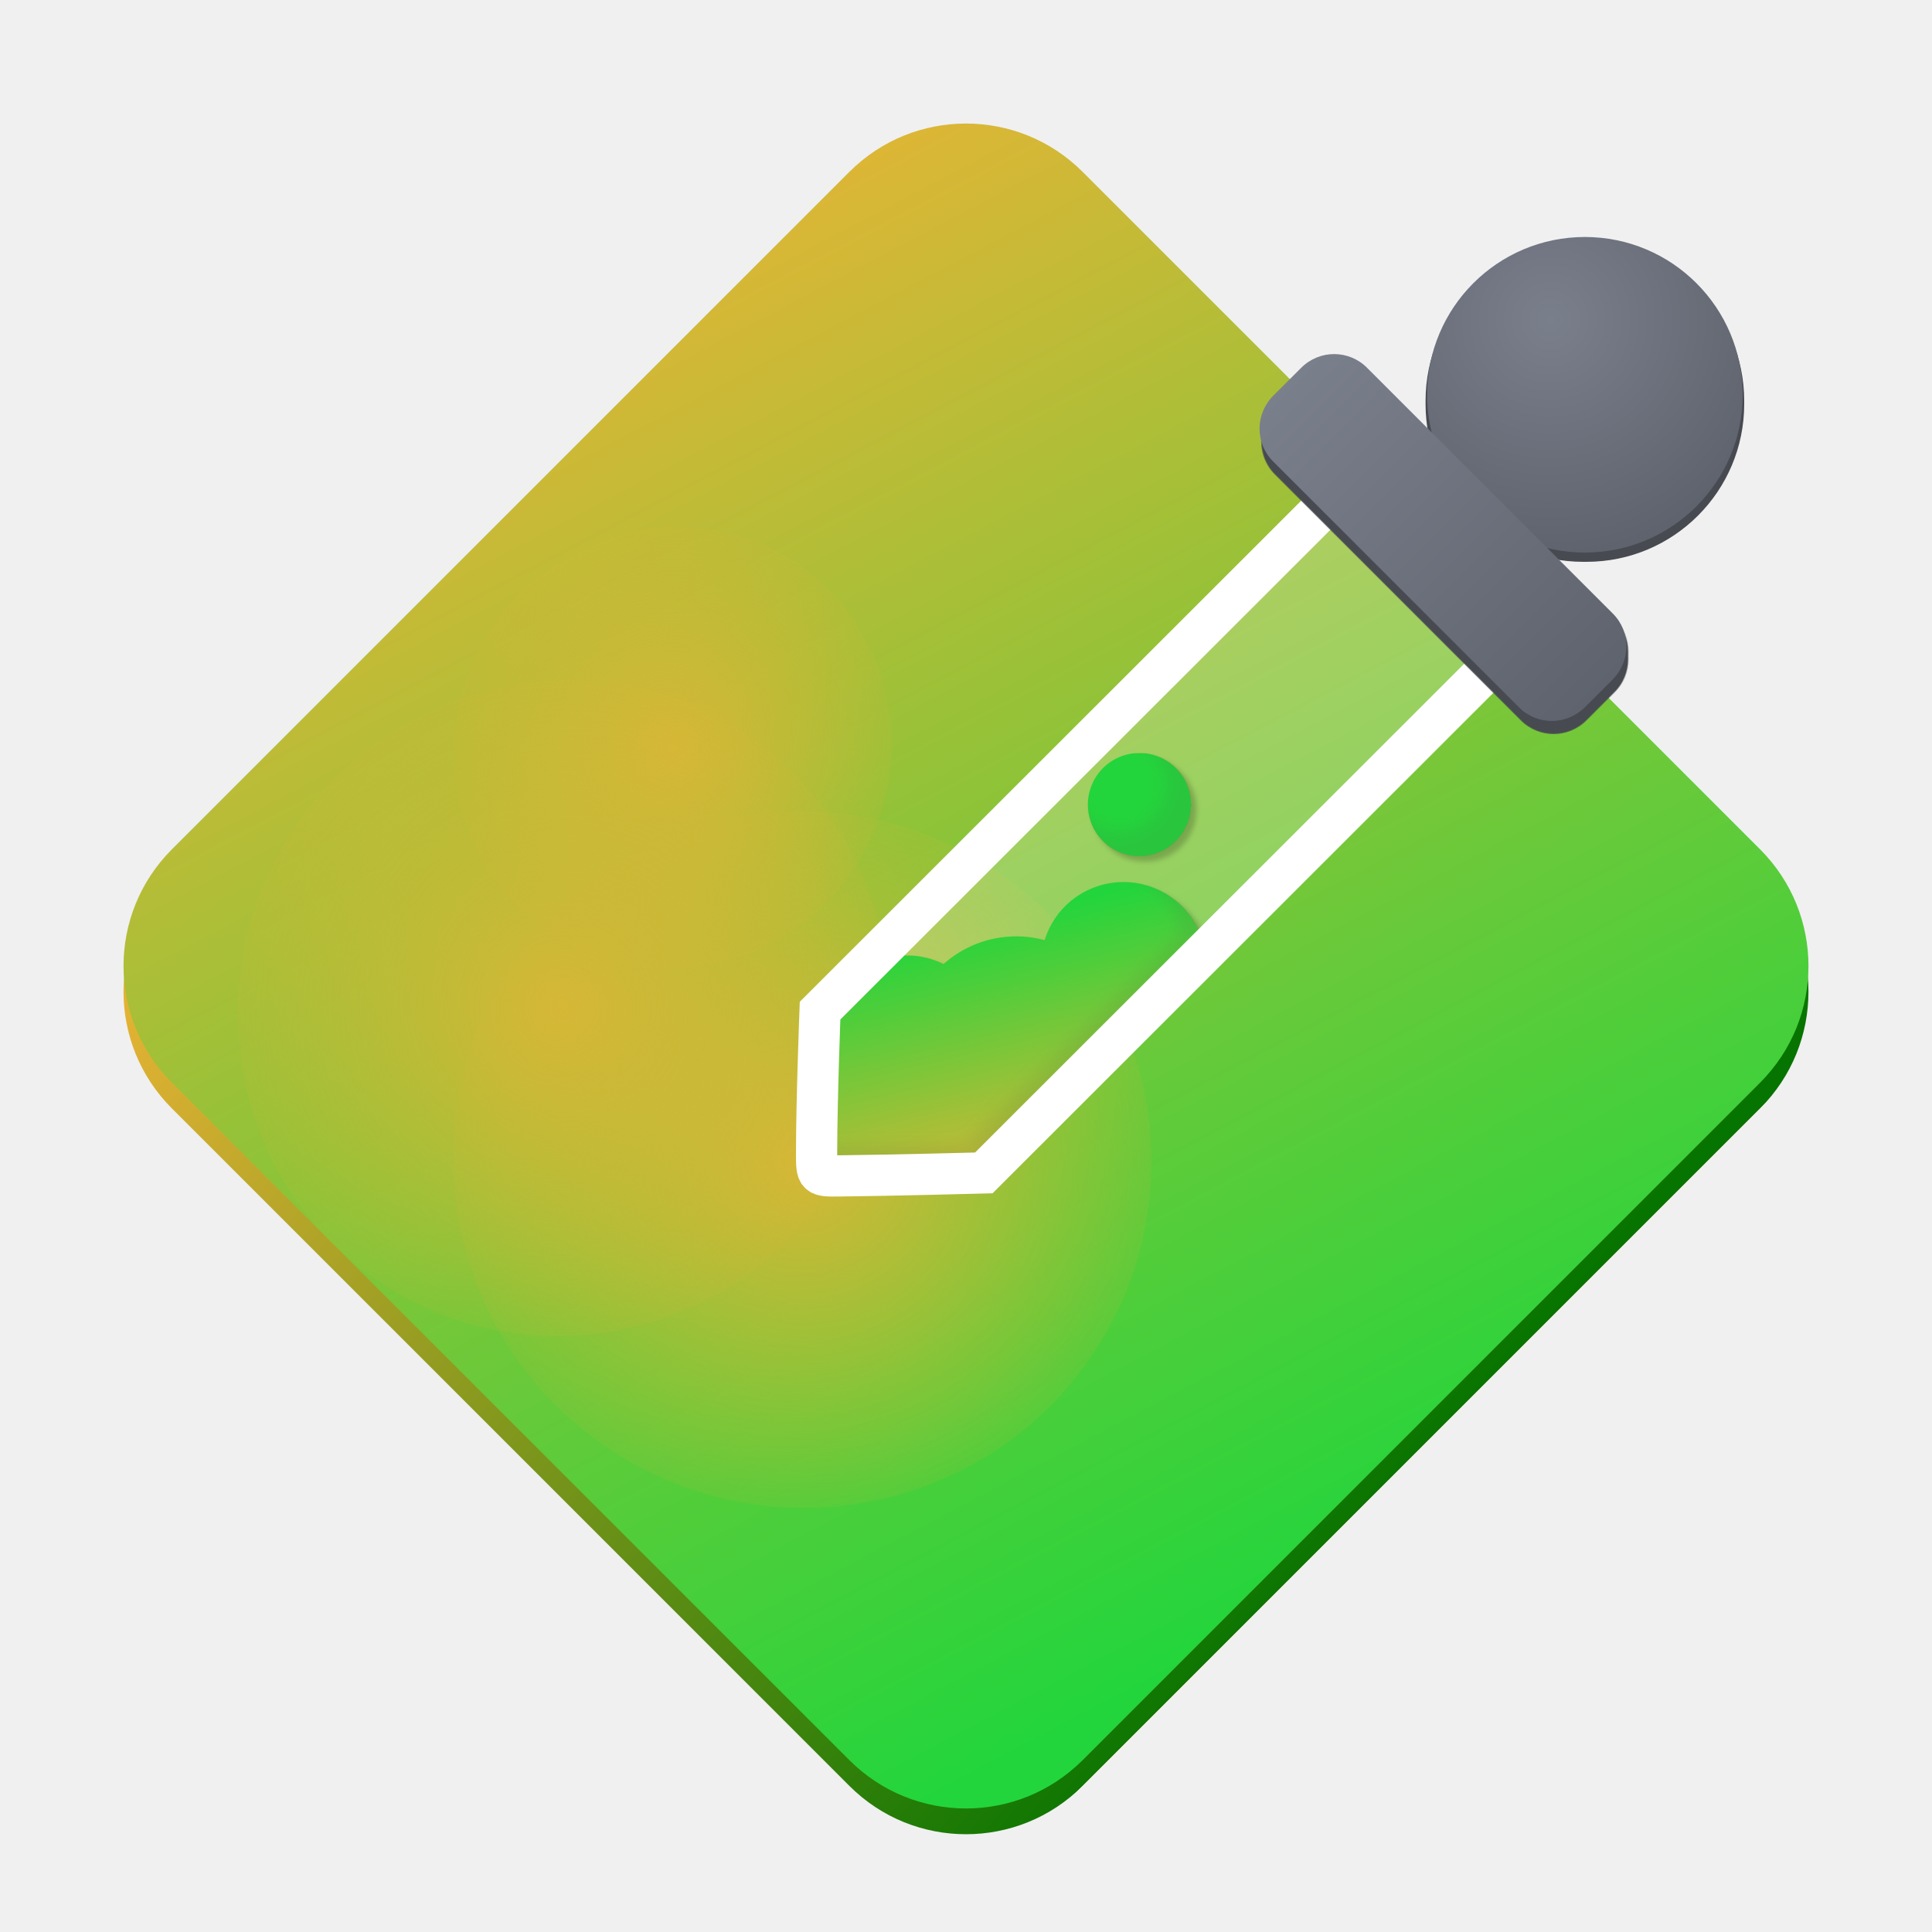
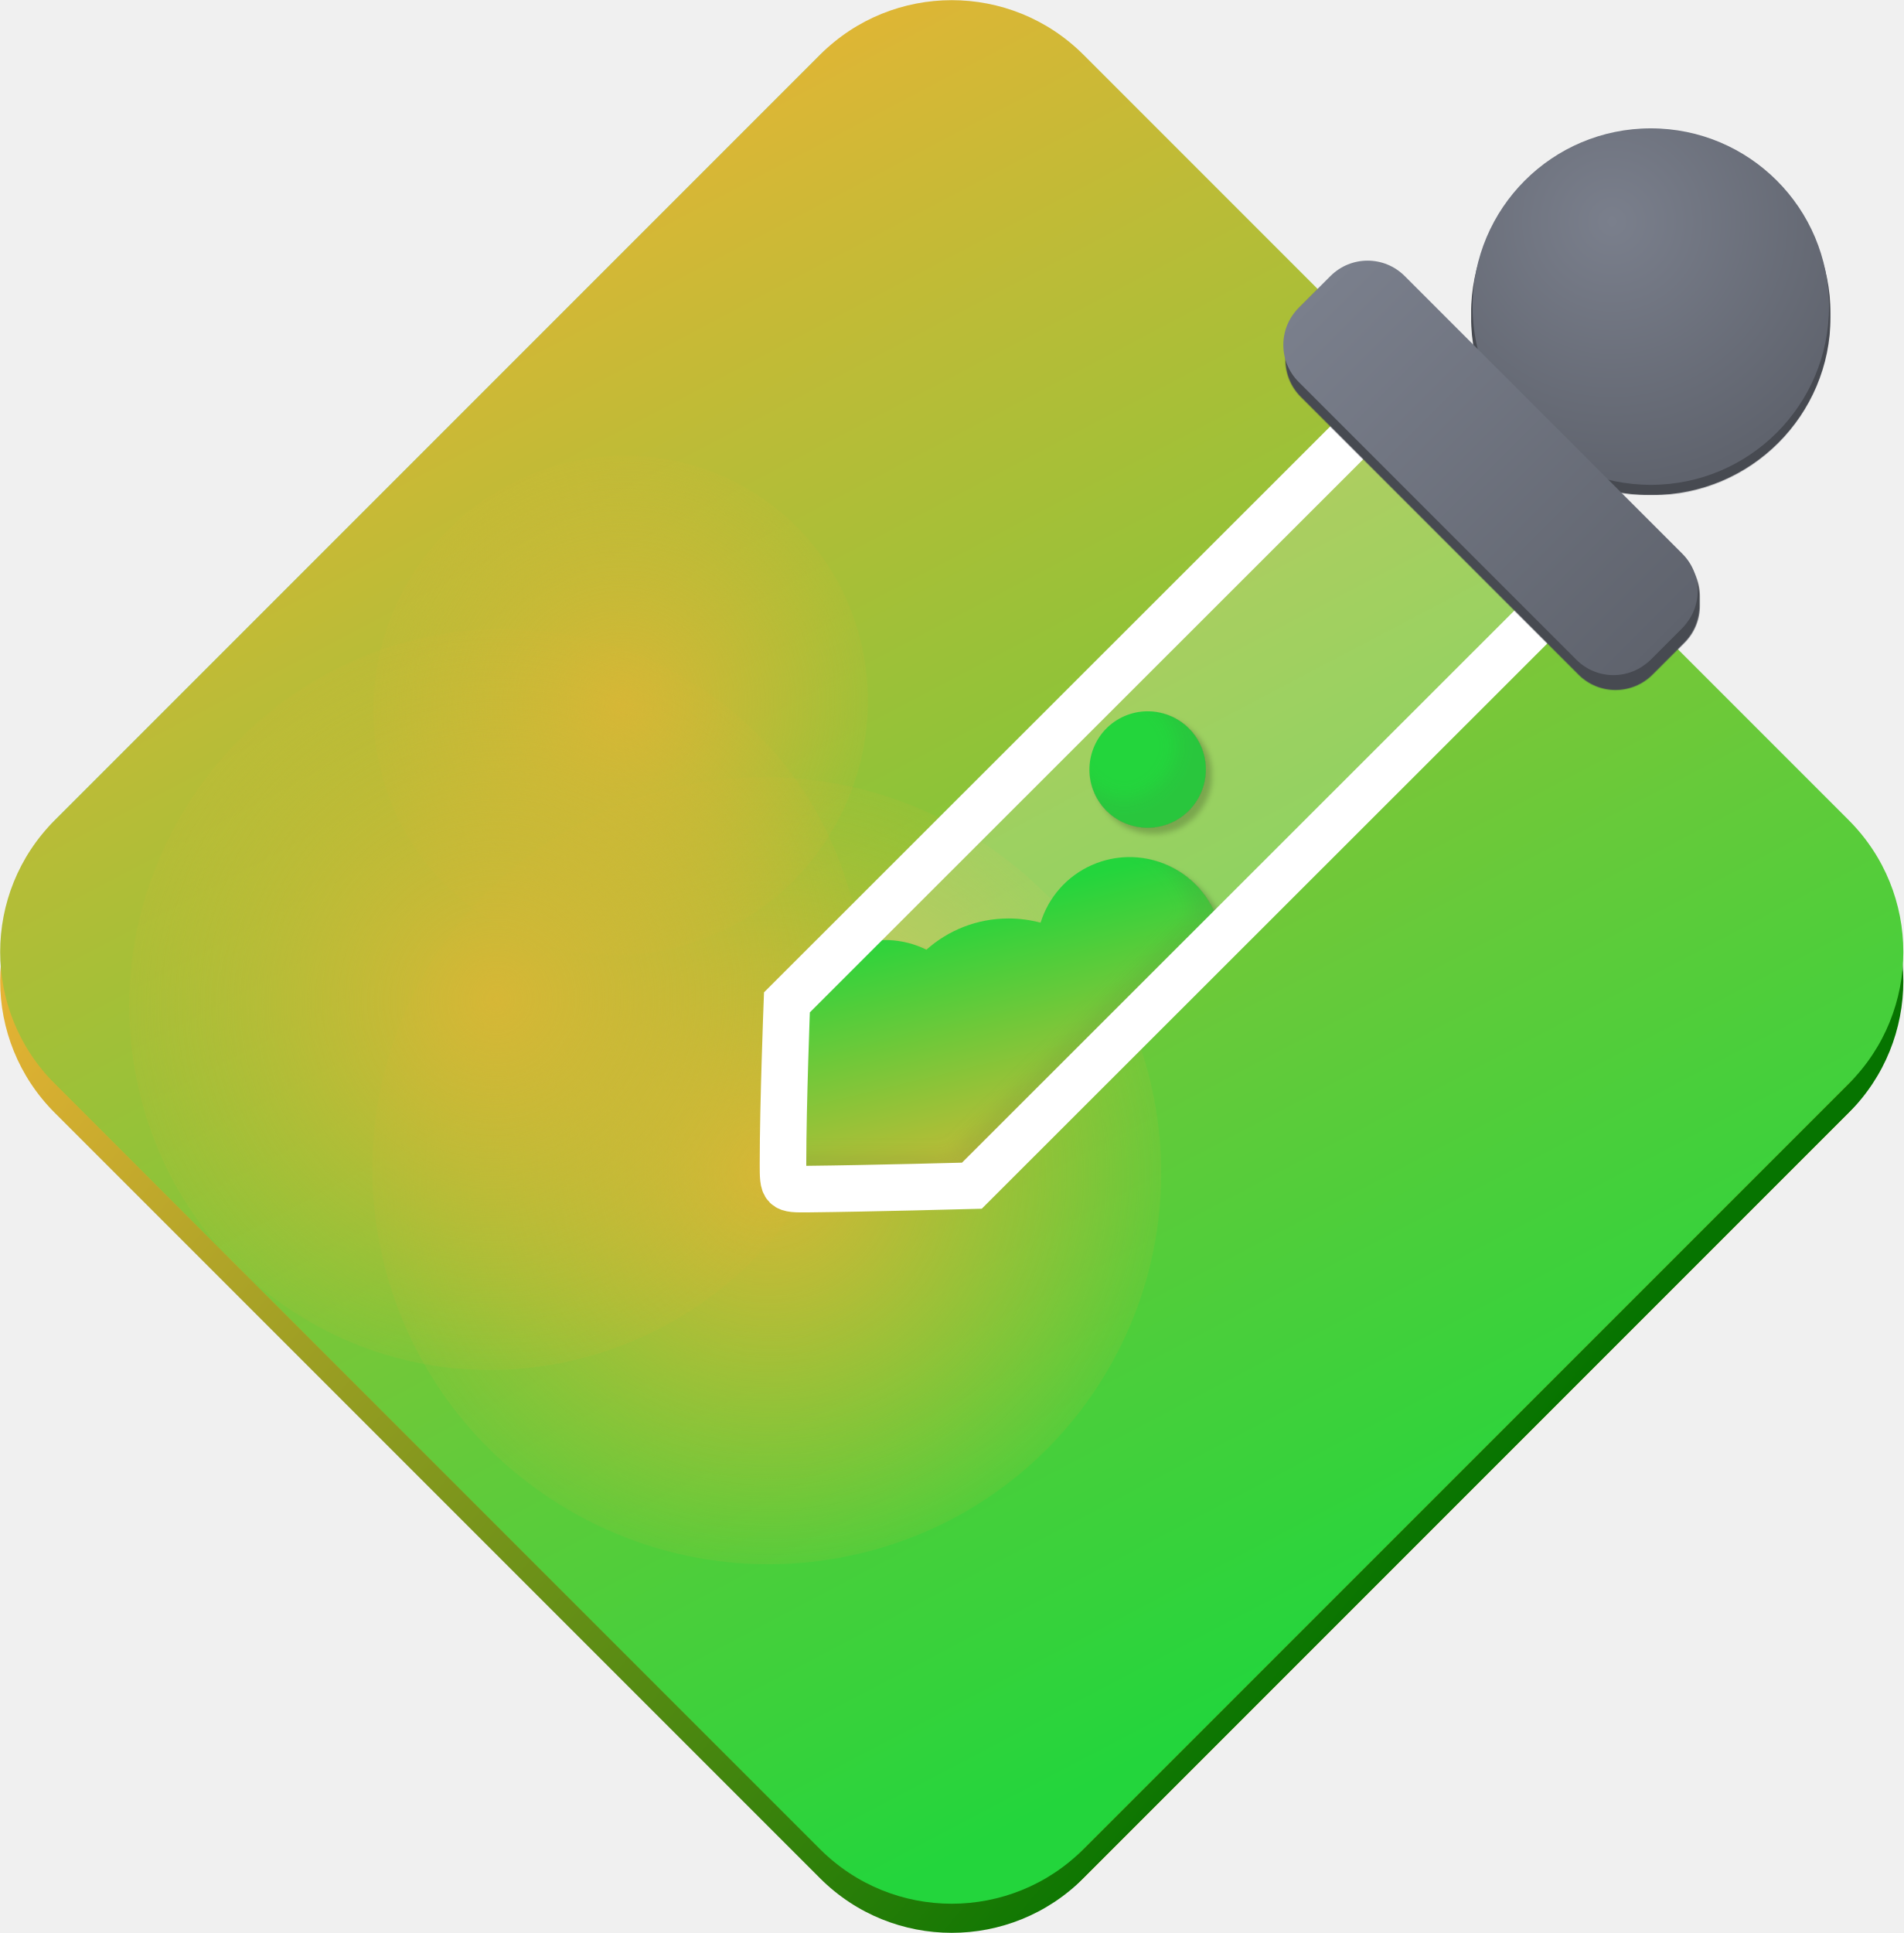
- <svg xmlns="http://www.w3.org/2000/svg" width="1500" height="1500" id="screenshot-379da60c-ccbe-80f9-8008-02d9748c258d" viewBox="0 0 1500 1500" fill="none" version="1.1">
-   <g id="shape-379da60c-ccbe-80f9-8008-02d9748c258d">
+ <svg xmlns="http://www.w3.org/2000/svg" width="1308.408" height="1328.408" fill="none" viewBox="0 0 1308.408 1328.408">
+   <g transform="translate(-95.796 -95.796)">
    <defs>
-       <clipPath id="frame-clip-379da60c-ccbe-80f9-8008-02d9748c258d-render-1" class="frame-clip frame-clip-def">
-         <rect rx="0" ry="0" x="0" y="0" width="1500" height="1500" transform="matrix(1, 0, 0, 1, 0, 0)" />
-       </clipPath>
+       <linearGradient id="a" x1="1.008" x2="-.011" y1=".439" y2=".515">
+         <stop offset="0" stop-color="#067400" />
+         <stop offset="1" stop-color="#e9b435" />
+       </linearGradient>
+       <pattern id="c" width="1000" height="1000" x="250" y="270" patternUnits="userSpaceOnUse">
+         <path d="M0 0h1000v1000H0z" style="fill:url(#a)" />
+       </pattern>
    </defs>
-     <g class="frame-container-wrapper">
-       <g class="frame-container-blur">
-         <g class="frame-container-shadows">
-           <g clip-path="url(#frame-clip-379da60c-ccbe-80f9-8008-02d9748c258d-render-1)" fill="none">
-             <g class="fills" id="fills-379da60c-ccbe-80f9-8008-02d9748c258d">
-               <rect rx="0" ry="0" x="0" y="0" width="1500" height="1500" transform="matrix(1, 0, 0, 1, 0, 0)" class="frame-background" />
-             </g>
-             <g class="frame-children">
-               <g id="shape-379da60c-ccbe-80f9-8008-02ddf0a573e0" rx="0" ry="0">
-                 <g id="shape-379da60c-ccbe-80f9-8008-02dd1fc68724">
-                   <defs>
-                     <linearGradient id="fill-color-gradient-render-3-0" x1="1.008" y1="0.439" x2="-0.011" y2="0.515" gradientTransform="">
-                       <stop offset="0" stop-color="#067400" stop-opacity="1" />
-                       <stop offset="1" stop-color="#e9b435" stop-opacity="1" />
-                     </linearGradient>
-                     <pattern patternUnits="userSpaceOnUse" x="250" y="270" width="1000" height="1000" id="fill-0-render-3">
-                       <g>
-                         <rect width="1000" height="1000" style="fill: url(&quot;#fill-color-gradient-render-3-0&quot;);" />
-                       </g>
-                     </pattern>
-                   </defs>
-                   <g class="fills" id="fills-379da60c-ccbe-80f9-8008-02dd1fc68724">
-                     <rect rx="128" ry="128" x="250" y="270" transform="matrix(0.707107, 0.707107, -0.707107, 0.707107, 764.1421, -304.8023)" width="1000" height="1000" fill="url(#fill-0-render-3)" />
-                   </g>
-                 </g>
-                 <g id="shape-379da60c-ccbe-80f9-8008-02ddbec5edef">
-                   <defs>
-                     <linearGradient id="fill-color-gradient-render-4-0" x1="1.027" y1="0.67" x2="-0.137" y2="0.309" gradientTransform="">
-                       <stop offset="0" stop-color="#23d53c" stop-opacity="1" />
-                       <stop offset="1" stop-color="#e9b435" stop-opacity="1" />
-                     </linearGradient>
-                     <pattern patternUnits="userSpaceOnUse" x="250" y="250" width="1000" height="1000" id="fill-0-render-4">
-                       <g>
-                         <rect width="1000" height="1000" style="fill: url(&quot;#fill-color-gradient-render-4-0&quot;);" />
-                       </g>
-                     </pattern>
-                   </defs>
-                   <g class="fills" id="fills-379da60c-ccbe-80f9-8008-02ddbec5edef">
-                     <rect rx="128" ry="128" x="250" y="250" transform="matrix(0.707107, 0.707107, -0.707107, 0.707107, 750, -310.6602)" width="1000" height="1000" fill="url(#fill-0-render-4)" />
-                   </g>
-                 </g>
-               </g>
-               <g id="shape-379da60c-ccbe-80f9-8008-02e323cc15e4" rx="0" ry="0">
-                 <g id="shape-379da60c-ccbe-80f9-8008-02e2a7ad7b4d">
-                   <defs>
-                     <radialGradient id="fill-color-gradient-render-6-0" cx="0.5" cy="0.5" r="0.562" gradientTransform="matrix(-1, -0.000593, 0.000593, -1, 0.999704, 1.000296)">
-                       <stop offset="0" stop-color="#d6b736" stop-opacity="1" />
-                       <stop offset="1" stop-color="#d6b736" stop-opacity="0" />
-                     </radialGradient>
-                     <pattern patternUnits="userSpaceOnUse" x="351.332" y="630.343" width="543" height="540" id="fill-0-render-6">
-                       <g>
-                         <rect width="543" height="540" style="fill: url(&quot;#fill-color-gradient-render-6-0&quot;);" />
-                       </g>
-                     </pattern>
-                   </defs>
-                   <g class="fills" id="fills-379da60c-ccbe-80f9-8008-02e2a7ad7b4d">
-                     <ellipse cx="622.832" cy="900.343" rx="271.5" ry="270" transform="matrix(0.851056, 0.525075, -0.525075, 0.851056, 565.5148, -192.9328)" fill="url(#fill-0-render-6)" />
-                   </g>
-                 </g>
-                 <g id="shape-379da60c-ccbe-80f9-8008-02e31721d6e4">
-                   <defs>
-                     <radialGradient id="fill-color-gradient-render-7-0" cx="0.5" cy="0.5" r="0.562" gradientTransform="matrix(-1, -0.000593, 0.000593, -1, 0.999704, 1.000296)">
-                       <stop offset="0" stop-color="#d6b736" stop-opacity="1" />
-                       <stop offset="1" stop-color="#d6b736" stop-opacity="0" />
-                     </radialGradient>
-                     <pattern patternUnits="userSpaceOnUse" x="353.404" y="408.045" width="338" height="345" id="fill-0-render-7">
-                       <g>
-                         <rect width="338" height="345" style="fill: url(&quot;#fill-color-gradient-render-7-0&quot;);" />
-                       </g>
-                     </pattern>
-                   </defs>
-                   <g class="fills" id="fills-379da60c-ccbe-80f9-8008-02e31721d6e4">
-                     <ellipse cx="522.404" cy="580.545" rx="169" ry="172.5" transform="matrix(0.851056, 0.525075, -0.525075, 0.851056, 382.6386, -187.8325)" fill="url(#fill-0-render-7)" />
-                   </g>
-                 </g>
-                 <g id="shape-379da60c-ccbe-80f9-8008-02e2e44ce9c2">
-                   <defs>
-                     <radialGradient id="fill-color-gradient-render-8-0" cx="0.5" cy="0.5" r="0.562" gradientTransform="matrix(-1, -0.000593, 0.000593, -1, 0.999704, 1.000296)">
-                       <stop offset="0" stop-color="#d6b736" stop-opacity="1" />
-                       <stop offset="1" stop-color="#d6b736" stop-opacity="0" />
-                     </radialGradient>
-                     <pattern patternUnits="userSpaceOnUse" x="186.034" y="526.664" width="502" height="512" id="fill-0-render-8">
-                       <g>
-                         <rect width="502" height="512" style="fill: url(&quot;#fill-color-gradient-render-8-0&quot;);" />
-                       </g>
-                     </pattern>
-                   </defs>
-                   <g class="fills" id="fills-379da60c-ccbe-80f9-8008-02e2e44ce9c2">
-                     <ellipse cx="437.034" cy="782.664" rx="251" ry="256" transform="matrix(0.851056, 0.525075, -0.525075, 0.851056, 476.0511, -112.9026)" fill="url(#fill-0-render-8)" />
-                   </g>
-                 </g>
-               </g>
-               <g id="shape-379da60c-ccbe-80f9-8008-02e261fb18fa">
-                 <g class="fills" id="fills-379da60c-ccbe-80f9-8008-02e261fb18fa">
-                   <path d="M1038,390L639,783L636,909L768,909L1166,517L1038,390" style="fill: rgb(255, 255, 255); fill-opacity: 0.2;" />
-                 </g>
-               </g>
-               <g id="shape-379da60c-ccbe-80f9-8008-02e1f176bc71">
-                 <defs>
-                   <filter id="filter-render-10" x="-0.09" y="-0.083" width="1.22" height="1.203" filterUnits="objectBoundingBox" color-interpolation-filters="sRGB">
-                     <feFlood flood-opacity="0" result="BackgroundImageFix" />
-                     <feColorMatrix in="SourceAlpha" type="matrix" values="0 0 0 0 0 0 0 0 0 0 0 0 0 0 0 0 0 0 127 0" />
-                     <feOffset dx="4" dy="4" />
-                     <feGaussianBlur stdDeviation="2" />
-                     <feColorMatrix type="matrix" values="0 0 0 0 0 0 0 0 0 0 0 0 0 0 0 0 0 0 0.2 0" />
-                     <feBlend mode="normal" in2="BackgroundImageFix" result="filter_379da60c-ccbe-80f9-8008-02e27edfae85" />
-                     <feBlend mode="normal" in="SourceGraphic" in2="filter_379da60c-ccbe-80f9-8008-02e27edfae85" result="shape" />
-                     <feColorMatrix in="SourceAlpha" type="matrix" values="0 0 0 0 0 0 0 0 0 0 0 0 0 0 0 0 0 0 127 0" result="hardAlpha" />
-                     <feMorphology radius="3" operator="erode" in="SourceAlpha" result="filter_379da60c-ccbe-80f9-8008-02e2237a6ff9" />
-                     <feOffset dx="-16" dy="-16" />
-                     <feGaussianBlur stdDeviation="6" />
-                     <feComposite in2="hardAlpha" operator="arithmetic" k2="-1" k3="1" />
-                     <feColorMatrix type="matrix" values="0 0 0 0 0.286 0 0 0 0 0.455 0 0 0 0 0.267 0 0 0 0.15 0" />
-                     <feBlend mode="normal" in2="shape" result="filter_379da60c-ccbe-80f9-8008-02e2237a6ff9" />
-                   </filter>
-                   <filter id="filter-shadow-render-10" x="-0.09" y="-0.083" width="1.22" height="1.203" filterUnits="objectBoundingBox" color-interpolation-filters="sRGB">
-                     <feFlood flood-opacity="0" result="BackgroundImageFix" />
-                     <feColorMatrix in="SourceAlpha" type="matrix" values="0 0 0 0 0 0 0 0 0 0 0 0 0 0 0 0 0 0 127 0" />
-                     <feOffset dx="4" dy="4" />
-                     <feGaussianBlur stdDeviation="2" />
-                     <feColorMatrix type="matrix" values="0 0 0 0 0 0 0 0 0 0 0 0 0 0 0 0 0 0 0.2 0" />
-                     <feBlend mode="normal" in2="BackgroundImageFix" result="filter_379da60c-ccbe-80f9-8008-02e27edfae85" />
-                     <feBlend mode="normal" in="SourceGraphic" in2="filter_379da60c-ccbe-80f9-8008-02e27edfae85" result="shape" />
-                     <feColorMatrix in="SourceAlpha" type="matrix" values="0 0 0 0 0 0 0 0 0 0 0 0 0 0 0 0 0 0 127 0" result="hardAlpha" />
-                     <feMorphology radius="3" operator="erode" in="SourceAlpha" result="filter_379da60c-ccbe-80f9-8008-02e2237a6ff9" />
-                     <feOffset dx="-16" dy="-16" />
-                     <feGaussianBlur stdDeviation="6" />
-                     <feComposite in2="hardAlpha" operator="arithmetic" k2="-1" k3="1" />
-                     <feColorMatrix type="matrix" values="0 0 0 0 0.286 0 0 0 0 0.455 0 0 0 0 0.267 0 0 0 0.15 0" />
-                     <feBlend mode="normal" in2="shape" result="filter_379da60c-ccbe-80f9-8008-02e2237a6ff9" />
-                   </filter>
-                   <linearGradient id="fill-color-gradient-render-10-0" x1="0.293" y1="0.046" x2="0.523" y2="1.078" gradientTransform="">
-                     <stop offset="0.36" stop-color="#23d53c" stop-opacity="1" />
-                     <stop offset="1" stop-color="#e9b435" stop-opacity="1" />
-                   </linearGradient>
-                   <pattern patternUnits="userSpaceOnUse" x="636.078" y="584.625" width="299.925" height="324.375" patternTransform="matrix(1, 0, 0, 1, 0, 0)" id="fill-0-render-10">
-                     <g>
-                       <rect width="299.925" height="324.375" style="fill: url(&quot;#fill-color-gradient-render-10-0&quot;);" />
-                     </g>
-                   </pattern>
-                 </defs>
-                 <g class="fills" id="fills-379da60c-ccbe-80f9-8008-02e1f176bc71">
-                   <path d="M778.637,898.523C779.024,897.856,779.402,897.183,779.771,896.504C780.048,896.534,780.324,896.562,780.601,896.589L936.003,743.529C935.441,736.728,933.773,729.904,930.903,723.301C916.82,690.907,879.087,676.041,846.693,690.124C828.899,697.86,816.394,712.732,811.059,729.895C804.022,728.007,796.628,727,789,727C767.331,727,747.545,735.126,732.581,748.462C716.273,740.408,696.662,739.312,678.693,747.124C676.36,748.138,674.119,749.275,671.973,750.523L649.442,772.714C644.305,781.236,641.184,790.889,640.397,800.868C639.708,801.59,639.109,802.315,638.522,803.051L636.078,905.731C636.881,906.841,637.709,907.931,638.563,909L768,909L778.637,898.523M868.684,587.948C888.93,579.146,912.513,588.437,921.314,608.683C930.116,628.93,920.825,652.513,900.578,661.315C880.333,670.116,856.749,660.825,847.947,640.579C839.146,620.333,848.438,596.749,868.684,587.948" filter="url(#filter-render-10)" fill="url(#fill-0-render-10)" />
-                 </g>
-               </g>
-               <g id="shape-379da60c-ccbe-80f9-8008-02e07bf19120" rx="0" ry="0">
-                 <g id="shape-379da60c-ccbe-80f9-8008-02debf804285">
-                   <g class="fills" id="fills-379da60c-ccbe-80f9-8008-02debf804285">
-                     <path d="M1064.204,357.448L636.699,784.651C636.699,784.651,633.999,854.832,634,895.336C634,913.148,634,913.148,651.684,912.969C693.08,912.548,763.829,910.642,763.829,910.642L1192.95,481.827" />
-                   </g>
-                   <g id="strokes-bad3e766-6d61-80a4-8008-02e367f695f4-379da60c-ccbe-80f9-8008-02debf804285" class="strokes">
-                     <g class="stroke-shape">
-                       <path d="M1064.204,357.448L636.699,784.651C636.699,784.651,633.999,854.832,634,895.336C634,913.148,634,913.148,651.684,912.969C693.08,912.548,763.829,910.642,763.829,910.642L1192.95,481.827" style="fill: none; stroke-width: 32; stroke: rgb(255, 255, 255); stroke-opacity: 1; stroke-linecap: round;" />
-                     </g>
-                   </g>
-                 </g>
-                 <g id="shape-379da60c-ccbe-80f9-8008-02dff54f211e">
-                   <defs>
-                     <filter id="filter-render-13" x="-0.073" y="-0.073" width="1.147" height="1.22" filterUnits="objectBoundingBox" color-interpolation-filters="sRGB">
-                       <feFlood flood-opacity="0" result="BackgroundImageFix" />
-                       <feColorMatrix in="SourceAlpha" type="matrix" values="0 0 0 0 0 0 0 0 0 0 0 0 0 0 0 0 0 0 127 0" />
-                       <feMorphology radius="1" operator="dilate" in="SourceAlpha" result="filter_379da60c-ccbe-80f9-8008-02e00f319c3e" />
-                       <feOffset dx="0" dy="6" />
-                       <feGaussianBlur stdDeviation="0" />
-                       <feColorMatrix type="matrix" values="0 0 0 0 0.278 0 0 0 0 0.29 0 0 0 0 0.318 0 0 0 1 0" />
-                       <feBlend mode="normal" in2="BackgroundImageFix" result="filter_379da60c-ccbe-80f9-8008-02e00f319c3e" />
-                       <feBlend mode="normal" in="SourceGraphic" in2="filter_379da60c-ccbe-80f9-8008-02e00f319c3e" result="shape" />
-                     </filter>
-                     <filter id="filter-shadow-render-13" x="-0.073" y="-0.073" width="1.147" height="1.22" filterUnits="objectBoundingBox" color-interpolation-filters="sRGB">
-                       <feFlood flood-opacity="0" result="BackgroundImageFix" />
-                       <feColorMatrix in="SourceAlpha" type="matrix" values="0 0 0 0 0 0 0 0 0 0 0 0 0 0 0 0 0 0 127 0" />
-                       <feMorphology radius="1" operator="dilate" in="SourceAlpha" result="filter_379da60c-ccbe-80f9-8008-02e00f319c3e" />
-                       <feOffset dx="0" dy="6" />
-                       <feGaussianBlur stdDeviation="0" />
-                       <feColorMatrix type="matrix" values="0 0 0 0 0.278 0 0 0 0 0.29 0 0 0 0 0.318 0 0 0 1 0" />
-                       <feBlend mode="normal" in2="BackgroundImageFix" result="filter_379da60c-ccbe-80f9-8008-02e00f319c3e" />
-                       <feBlend mode="normal" in="SourceGraphic" in2="filter_379da60c-ccbe-80f9-8008-02e00f319c3e" result="shape" />
-                     </filter>
-                     <radialGradient id="fill-color-gradient-render-13-0" cx="0.389" cy="0.261" r="0.747" gradientTransform="matrix(-0.988974, 0.14809, -0.14809, -0.988974, 0.813133, 0.461865)">
-                       <stop offset="0" stop-color="#7a7f8c" stop-opacity="1" />
-                       <stop offset="1" stop-color="#5f636d" stop-opacity="1" />
-                     </radialGradient>
-                     <pattern patternUnits="userSpaceOnUse" x="1108" y="184" width="245" height="245" id="fill-0-render-13">
-                       <g>
-                         <rect width="245" height="245" style="fill: url(&quot;#fill-color-gradient-render-13-0&quot;);" />
-                       </g>
-                     </pattern>
-                   </defs>
-                   <g class="fills" id="fills-379da60c-ccbe-80f9-8008-02dff54f211e">
-                     <ellipse cx="1230.5" cy="306.5" rx="122.5" ry="122.5" transform="matrix(1, 0, 0, 1, 0, 0)" filter="url(#filter-render-13)" fill="url(#fill-0-render-13)" />
-                   </g>
-                 </g>
-                 <g id="shape-379da60c-ccbe-80f9-8008-02dfa3951c84">
-                   <defs>
-                     <filter id="filter-render-14" x="-0.061" y="-0.204" width="1.175" height="1.524" filterUnits="objectBoundingBox" color-interpolation-filters="sRGB">
-                       <feFlood flood-opacity="0" result="BackgroundImageFix" />
-                       <feColorMatrix in="SourceAlpha" type="matrix" values="0 0 0 0 0 0 0 0 0 0 0 0 0 0 0 0 0 0 127 0" />
-                       <feMorphology radius="2" operator="dilate" in="SourceAlpha" result="filter_379da60c-ccbe-80f9-8008-02dfbd011d76" />
-                       <feOffset dx="6" dy="4" />
-                       <feGaussianBlur stdDeviation="0" />
-                       <feColorMatrix type="matrix" values="0 0 0 0 0.278 0 0 0 0 0.29 0 0 0 0 0.318 0 0 0 1 0" />
-                       <feBlend mode="normal" in2="BackgroundImageFix" result="filter_379da60c-ccbe-80f9-8008-02dfbd011d76" />
-                       <feBlend mode="normal" in="SourceGraphic" in2="filter_379da60c-ccbe-80f9-8008-02dfbd011d76" result="shape" />
-                     </filter>
-                     <filter id="filter-shadow-render-14" x="-0.061" y="-0.204" width="1.175" height="1.524" filterUnits="objectBoundingBox" color-interpolation-filters="sRGB">
-                       <feFlood flood-opacity="0" result="BackgroundImageFix" />
-                       <feColorMatrix in="SourceAlpha" type="matrix" values="0 0 0 0 0 0 0 0 0 0 0 0 0 0 0 0 0 0 127 0" />
-                       <feMorphology radius="2" operator="dilate" in="SourceAlpha" result="filter_379da60c-ccbe-80f9-8008-02dfbd011d76" />
-                       <feOffset dx="6" dy="4" />
-                       <feGaussianBlur stdDeviation="0" />
-                       <feColorMatrix type="matrix" values="0 0 0 0 0.278 0 0 0 0 0.29 0 0 0 0 0.318 0 0 0 1 0" />
-                       <feBlend mode="normal" in2="BackgroundImageFix" result="filter_379da60c-ccbe-80f9-8008-02dfbd011d76" />
-                       <feBlend mode="normal" in="SourceGraphic" in2="filter_379da60c-ccbe-80f9-8008-02dfbd011d76" result="shape" />
-                     </filter>
-                     <linearGradient id="fill-color-gradient-render-14-0" x1="0" y1="0.5" x2="1" y2="0.5" gradientTransform="">
-                       <stop offset="0" stop-color="#7a7f8c" stop-opacity="1" />
-                       <stop offset="1" stop-color="#5f636d" stop-opacity="1" />
-                     </linearGradient>
-                     <pattern patternUnits="userSpaceOnUse" x="949.331" y="365.831" width="342" height="103" id="fill-0-render-14">
-                       <g>
-                         <rect width="342" height="103" style="fill: url(&quot;#fill-color-gradient-render-14-0&quot;);" />
-                       </g>
-                     </pattern>
-                   </defs>
-                   <g class="fills" id="fills-379da60c-ccbe-80f9-8008-02dfa3951c84">
-                     <rect width="342" height="103" x="949.331" transform="matrix(0.707107, 0.707107, -0.707107, 0.707107, 623.2352, -669.9603)" ry="36" fill="url(#fill-0-render-14)" rx="36" filter="url(#filter-render-14)" y="365.831" />
-                   </g>
-                 </g>
-               </g>
-             </g>
-           </g>
-         </g>
-       </g>
-     </g>
+     <defs>
+       <linearGradient id="b" x1="1.027" x2="-.137" y1=".67" y2=".309">
+         <stop offset="0" stop-color="#23d53c" />
+         <stop offset="1" stop-color="#e9b435" />
+       </linearGradient>
+       <pattern id="d" width="1000" height="1000" x="250" y="250" patternUnits="userSpaceOnUse">
+         <path d="M0 0h1000v1000H0z" style="fill:url(#b)" />
+       </pattern>
+     </defs>
+     <rect width="1000" height="1000" x="250" y="270" fill="url(#c)" rx="128" ry="128" transform="rotate(45 750 770)" />
+     <rect width="1000" height="1000" x="250" y="250" fill="url(#d)" rx="128" ry="128" style="display:inline" transform="rotate(45 750 750)" />
+   </g>
+   <g transform="translate(-95.796 -95.796)">
+     <defs>
+       <radialGradient id="e" cx=".5" cy=".5" r=".562" gradientTransform="rotate(-179.966 .5 .5)">
+         <stop offset="0" stop-color="#d6b736" />
+         <stop offset="1" stop-color="#d6b736" stop-opacity="0" />
+       </radialGradient>
+       <pattern id="f" width="543" height="540" x="351.332" y="630.343" patternUnits="userSpaceOnUse">
+         <path d="M0 0h543v540H0z" style="fill:url(#e)" />
+       </pattern>
+     </defs>
+     <ellipse cx="622.832" cy="900.343" fill="url(#f)" class="fills" rx="271.5" ry="270" transform="rotate(31.673 622.832 900.343)" />
+   </g>
+   <g transform="translate(-95.796 -95.796)">
+     <defs>
+       <radialGradient id="g" cx=".5" cy=".5" r=".562" gradientTransform="rotate(-179.966 .5 .5)">
+         <stop offset="0" stop-color="#d6b736" />
+         <stop offset="1" stop-color="#d6b736" stop-opacity="0" />
+       </radialGradient>
+       <pattern id="h" width="338" height="345" x="353.404" y="408.045" patternUnits="userSpaceOnUse">
+         <path d="M0 0h338v345H0z" style="fill:url(#g)" />
+       </pattern>
+     </defs>
+     <ellipse cx="522.404" cy="580.545" fill="url(#h)" class="fills" rx="169" ry="172.5" transform="rotate(31.673 522.404 580.545)" />
+   </g>
+   <g transform="translate(-95.796 -95.796)">
+     <defs>
+       <radialGradient id="i" cx=".5" cy=".5" r=".562" gradientTransform="rotate(-179.966 .5 .5)">
+         <stop offset="0" stop-color="#d6b736" />
+         <stop offset="1" stop-color="#d6b736" stop-opacity="0" />
+       </radialGradient>
+       <pattern id="j" width="502" height="512" x="186.034" y="526.664" patternUnits="userSpaceOnUse">
+         <path d="M0 0h502v512H0z" style="fill:url(#i)" />
+       </pattern>
+     </defs>
+     <ellipse cx="437.034" cy="782.664" fill="url(#j)" class="fills" rx="251" ry="256" transform="rotate(31.673 437.034 782.664)" />
+   </g>
+   <path d="M1038 390 639 783l-3 126h132l398-392z" class="fills" style="fill:#fff;fill-opacity:.2" transform="translate(-95.796 -95.796)" />
+   <g transform="translate(-95.796 -95.796)">
+     <defs>
+       <linearGradient id="k" x1=".293" x2=".523" y1=".046" y2="1.078">
+         <stop offset=".36" stop-color="#23d53c" />
+         <stop offset="1" stop-color="#e9b435" />
+       </linearGradient>
+       <pattern id="m" width="299.925" height="324.375" x="636.078" y="584.625" patternUnits="userSpaceOnUse">
+         <path d="M0 0h299.925v324.375H0z" style="fill:url(#k)" />
+       </pattern>
+       <filter id="l" width="1.175" height="1.162" x="-.107" y="-.099" color-interpolation-filters="sRGB" filterUnits="objectBoundingBox">
+         <feFlood flood-opacity="0" result="BackgroundImageFix" />
+         <feColorMatrix in="SourceAlpha" values="0 0 0 0 0 0 0 0 0 0 0 0 0 0 0 0 0 0 127 0" />
+         <feOffset dx="4" dy="4" />
+         <feGaussianBlur stdDeviation="2" />
+         <feColorMatrix values="0 0 0 0 0 0 0 0 0 0 0 0 0 0 0 0 0 0 0.2 0" />
+         <feBlend in2="BackgroundImageFix" result="filter_379da60c-ccbe-80f9-8008-02e27edfae85" />
+         <feBlend in="SourceGraphic" in2="filter_379da60c-ccbe-80f9-8008-02e27edfae85" result="shape" />
+         <feColorMatrix in="SourceAlpha" result="hardAlpha" values="0 0 0 0 0 0 0 0 0 0 0 0 0 0 0 0 0 0 127 0" />
+         <feMorphology in="SourceAlpha" radius="3" result="filter_379da60c-ccbe-80f9-8008-02e2237a6ff9" />
+         <feOffset dx="-16" dy="-16" />
+         <feGaussianBlur stdDeviation="6" />
+         <feComposite in2="hardAlpha" k2="-1" k3="1" operator="arithmetic" />
+         <feColorMatrix values="0 0 0 0 0.286 0 0 0 0 0.455 0 0 0 0 0.267 0 0 0 0.15 0" />
+         <feBlend in2="shape" result="filter_379da60c-ccbe-80f9-8008-02e2237a6ff9" />
+       </filter>
+     </defs>
+     <path fill="url(#m)" d="M778.637 898.523q.58-1 1.134-2.02.415.046.83.087l155.402-153.06a63.9 63.9 0 0 0-5.1-20.229c-14.083-32.394-51.816-47.26-84.21-33.177-17.794 7.736-30.3 22.608-35.634 39.771A85 85 0 0 0 789 727c-21.669 0-41.455 8.126-56.419 21.462-16.308-8.054-35.919-9.15-53.888-1.338a65 65 0 0 0-6.72 3.4l-22.53 22.19a64.4 64.4 0 0 0-9.046 28.154 32 32 0 0 0-1.875 2.183l-2.444 102.68q1.204 1.665 2.485 3.269H768zm90.047-310.575c20.246-8.802 43.829.49 52.63 20.735 8.802 20.247-.489 43.83-20.736 52.632-20.245 8.801-43.829-.49-52.63-20.736s.49-43.83 20.736-52.631" class="fills" filter="url(#l)" />
+   </g>
+   <g transform="translate(-95.796 -95.796)">
+     <defs>
+       <radialGradient id="n" cx=".389" cy=".261" r=".747" gradientTransform="rotate(171.484 .39 .261)">
+         <stop offset="0" stop-color="#7a7f8c" />
+         <stop offset="1" stop-color="#5f636d" />
+       </radialGradient>
+       <pattern id="q" width="245" height="245" x="1108" y="184" patternUnits="userSpaceOnUse">
+         <path d="M0 0h245v245H0z" style="fill:url(#n)" />
+       </pattern>
+       <filter id="p" width="1.008" height="1.033" x="-.004" y="-.004" color-interpolation-filters="sRGB" filterUnits="objectBoundingBox">
+         <feFlood flood-opacity="0" result="BackgroundImageFix" />
+         <feColorMatrix in="SourceAlpha" values="0 0 0 0 0 0 0 0 0 0 0 0 0 0 0 0 0 0 127 0" />
+         <feMorphology in="SourceAlpha" operator="dilate" radius="1" result="filter_379da60c-ccbe-80f9-8008-02e00f319c3e" />
+         <feOffset dy="6" />
+         <feGaussianBlur />
+         <feColorMatrix values="0 0 0 0 0.278 0 0 0 0 0.29 0 0 0 0 0.318 0 0 0 1 0" />
+         <feBlend in2="BackgroundImageFix" result="filter_379da60c-ccbe-80f9-8008-02e00f319c3e" />
+         <feBlend in="SourceGraphic" in2="filter_379da60c-ccbe-80f9-8008-02e00f319c3e" result="shape" />
+       </filter>
+     </defs>
+     <defs>
+       <linearGradient id="o" x1="0" x2="1" y1=".5" y2=".5">
+         <stop offset="0" stop-color="#7a7f8c" />
+         <stop offset="1" stop-color="#5f636d" />
+       </linearGradient>
+       <pattern id="r" width="342" height="103" x="949.331" y="365.831" patternUnits="userSpaceOnUse">
+         <path d="M0 0h342v103H0z" style="fill:url(#o)" />
+       </pattern>
+       <filter id="s" width="1.029" height="1.078" x="-.006" y="-.019" color-interpolation-filters="sRGB" filterUnits="objectBoundingBox">
+         <feFlood flood-opacity="0" result="BackgroundImageFix" />
+         <feColorMatrix in="SourceAlpha" values="0 0 0 0 0 0 0 0 0 0 0 0 0 0 0 0 0 0 127 0" />
+         <feMorphology in="SourceAlpha" operator="dilate" radius="2" result="filter_379da60c-ccbe-80f9-8008-02dfbd011d76" />
+         <feOffset dx="6" dy="4" />
+         <feGaussianBlur />
+         <feColorMatrix values="0 0 0 0 0.278 0 0 0 0 0.29 0 0 0 0 0.318 0 0 0 1 0" />
+         <feBlend in2="BackgroundImageFix" result="filter_379da60c-ccbe-80f9-8008-02dfbd011d76" />
+         <feBlend in="SourceGraphic" in2="filter_379da60c-ccbe-80f9-8008-02dfbd011d76" result="shape" />
+       </filter>
+     </defs>
+     <path d="M1064.204 357.448 636.7 784.65S634 854.83 634 895.336c0 17.812 0 17.812 17.684 17.633 41.396-.421 112.145-2.327 112.145-2.327l429.121-428.815" style="display:inline;fill:none;stroke:#fff;stroke-width:32;stroke-linecap:round;stroke-opacity:1" />
+     <circle cx="1230.5" cy="306.5" r="122.5" fill="url(#q)" filter="url(#p)" />
+     <rect width="342" height="103" x="949.331" y="365.831" fill="url(#r)" filter="url(#s)" rx="36" ry="36" style="display:inline;opacity:1" transform="rotate(45 1120.33 417.332)" />
  </g>
</svg>
